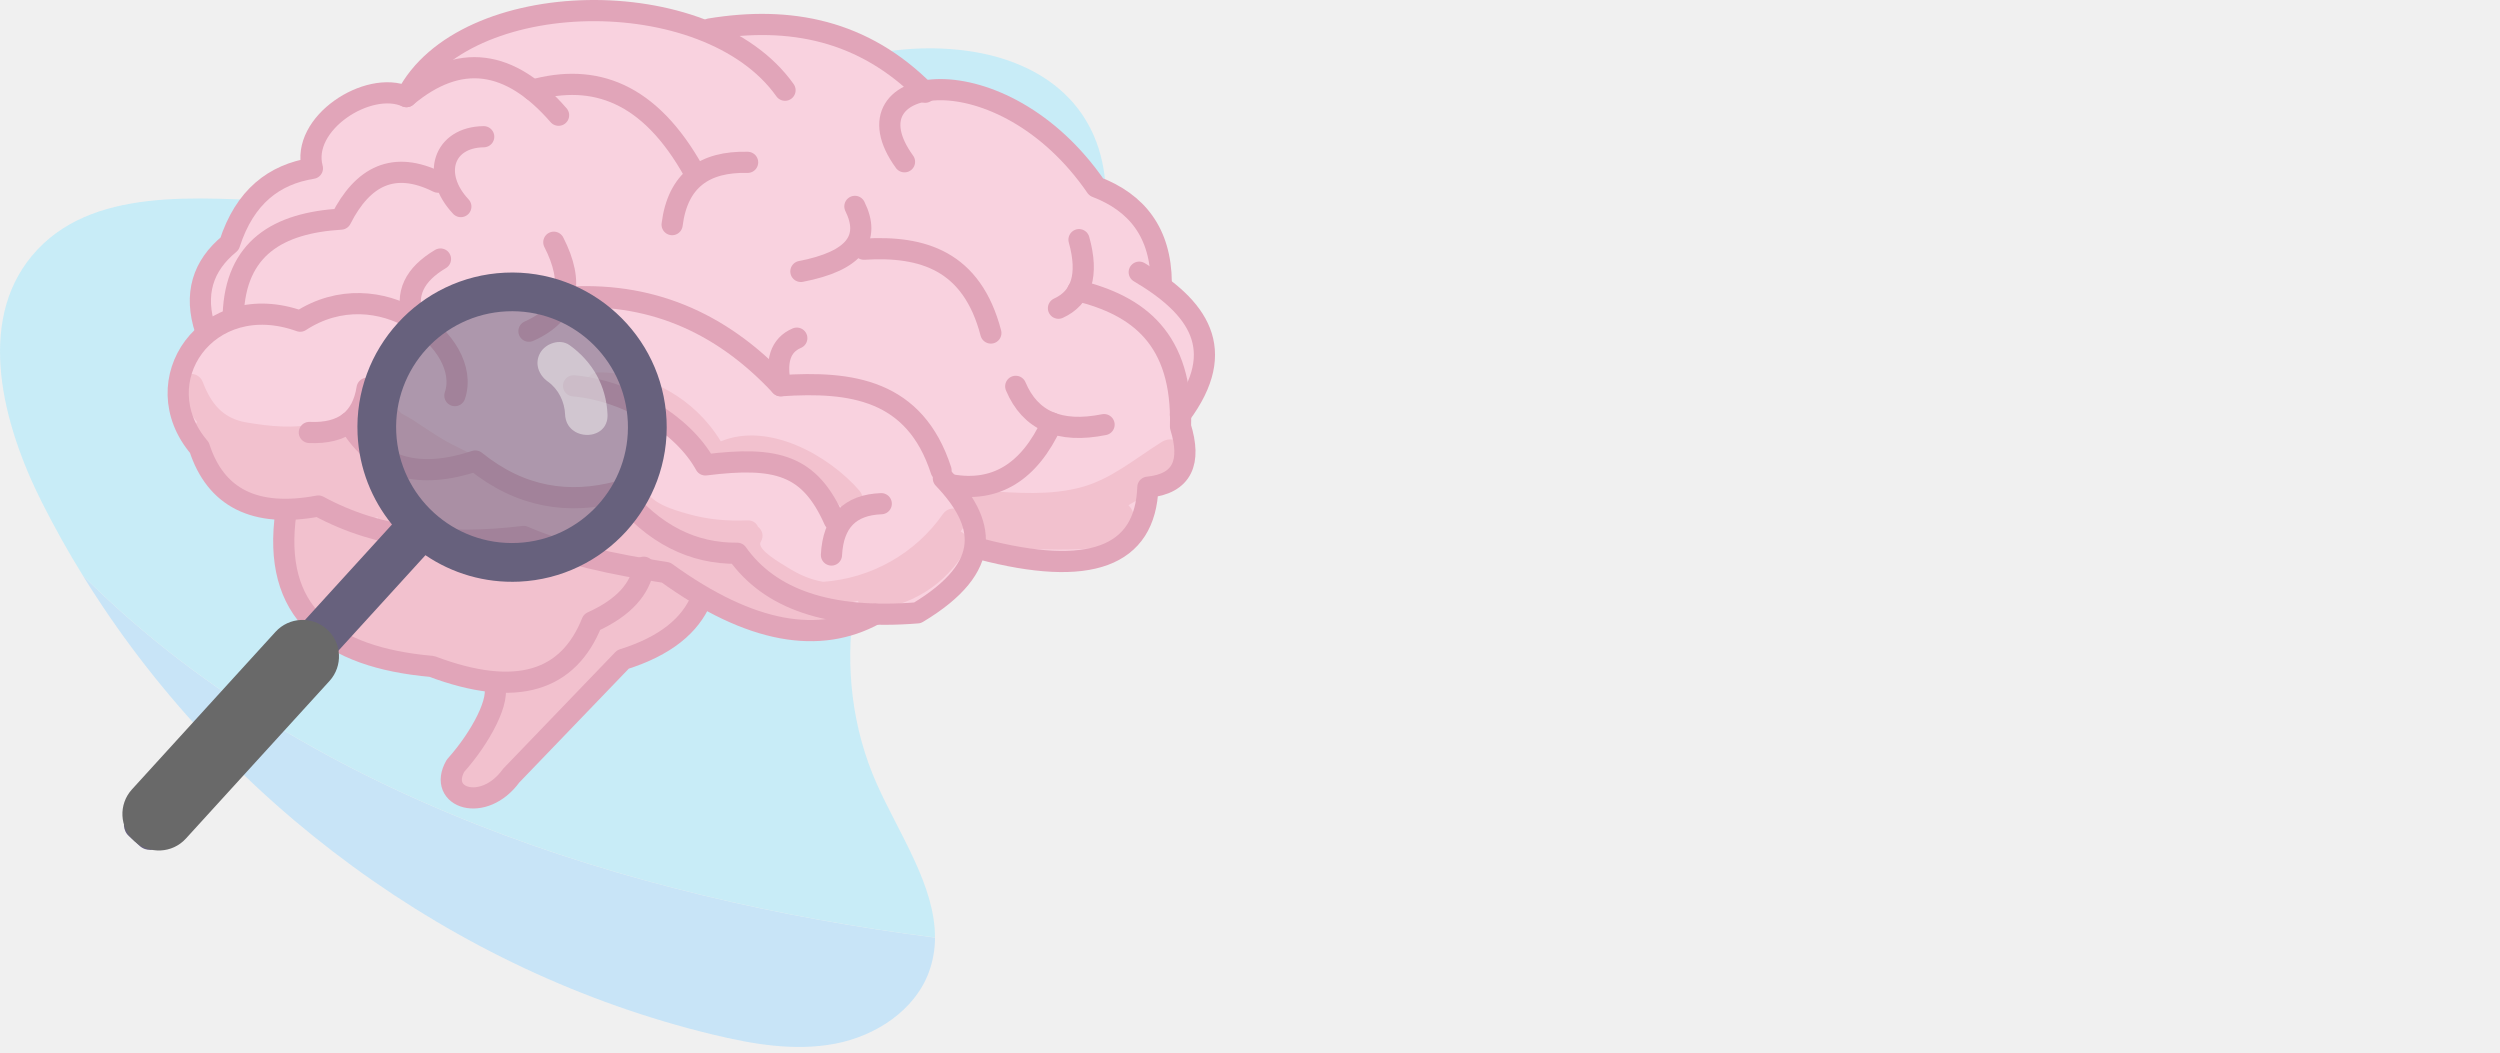
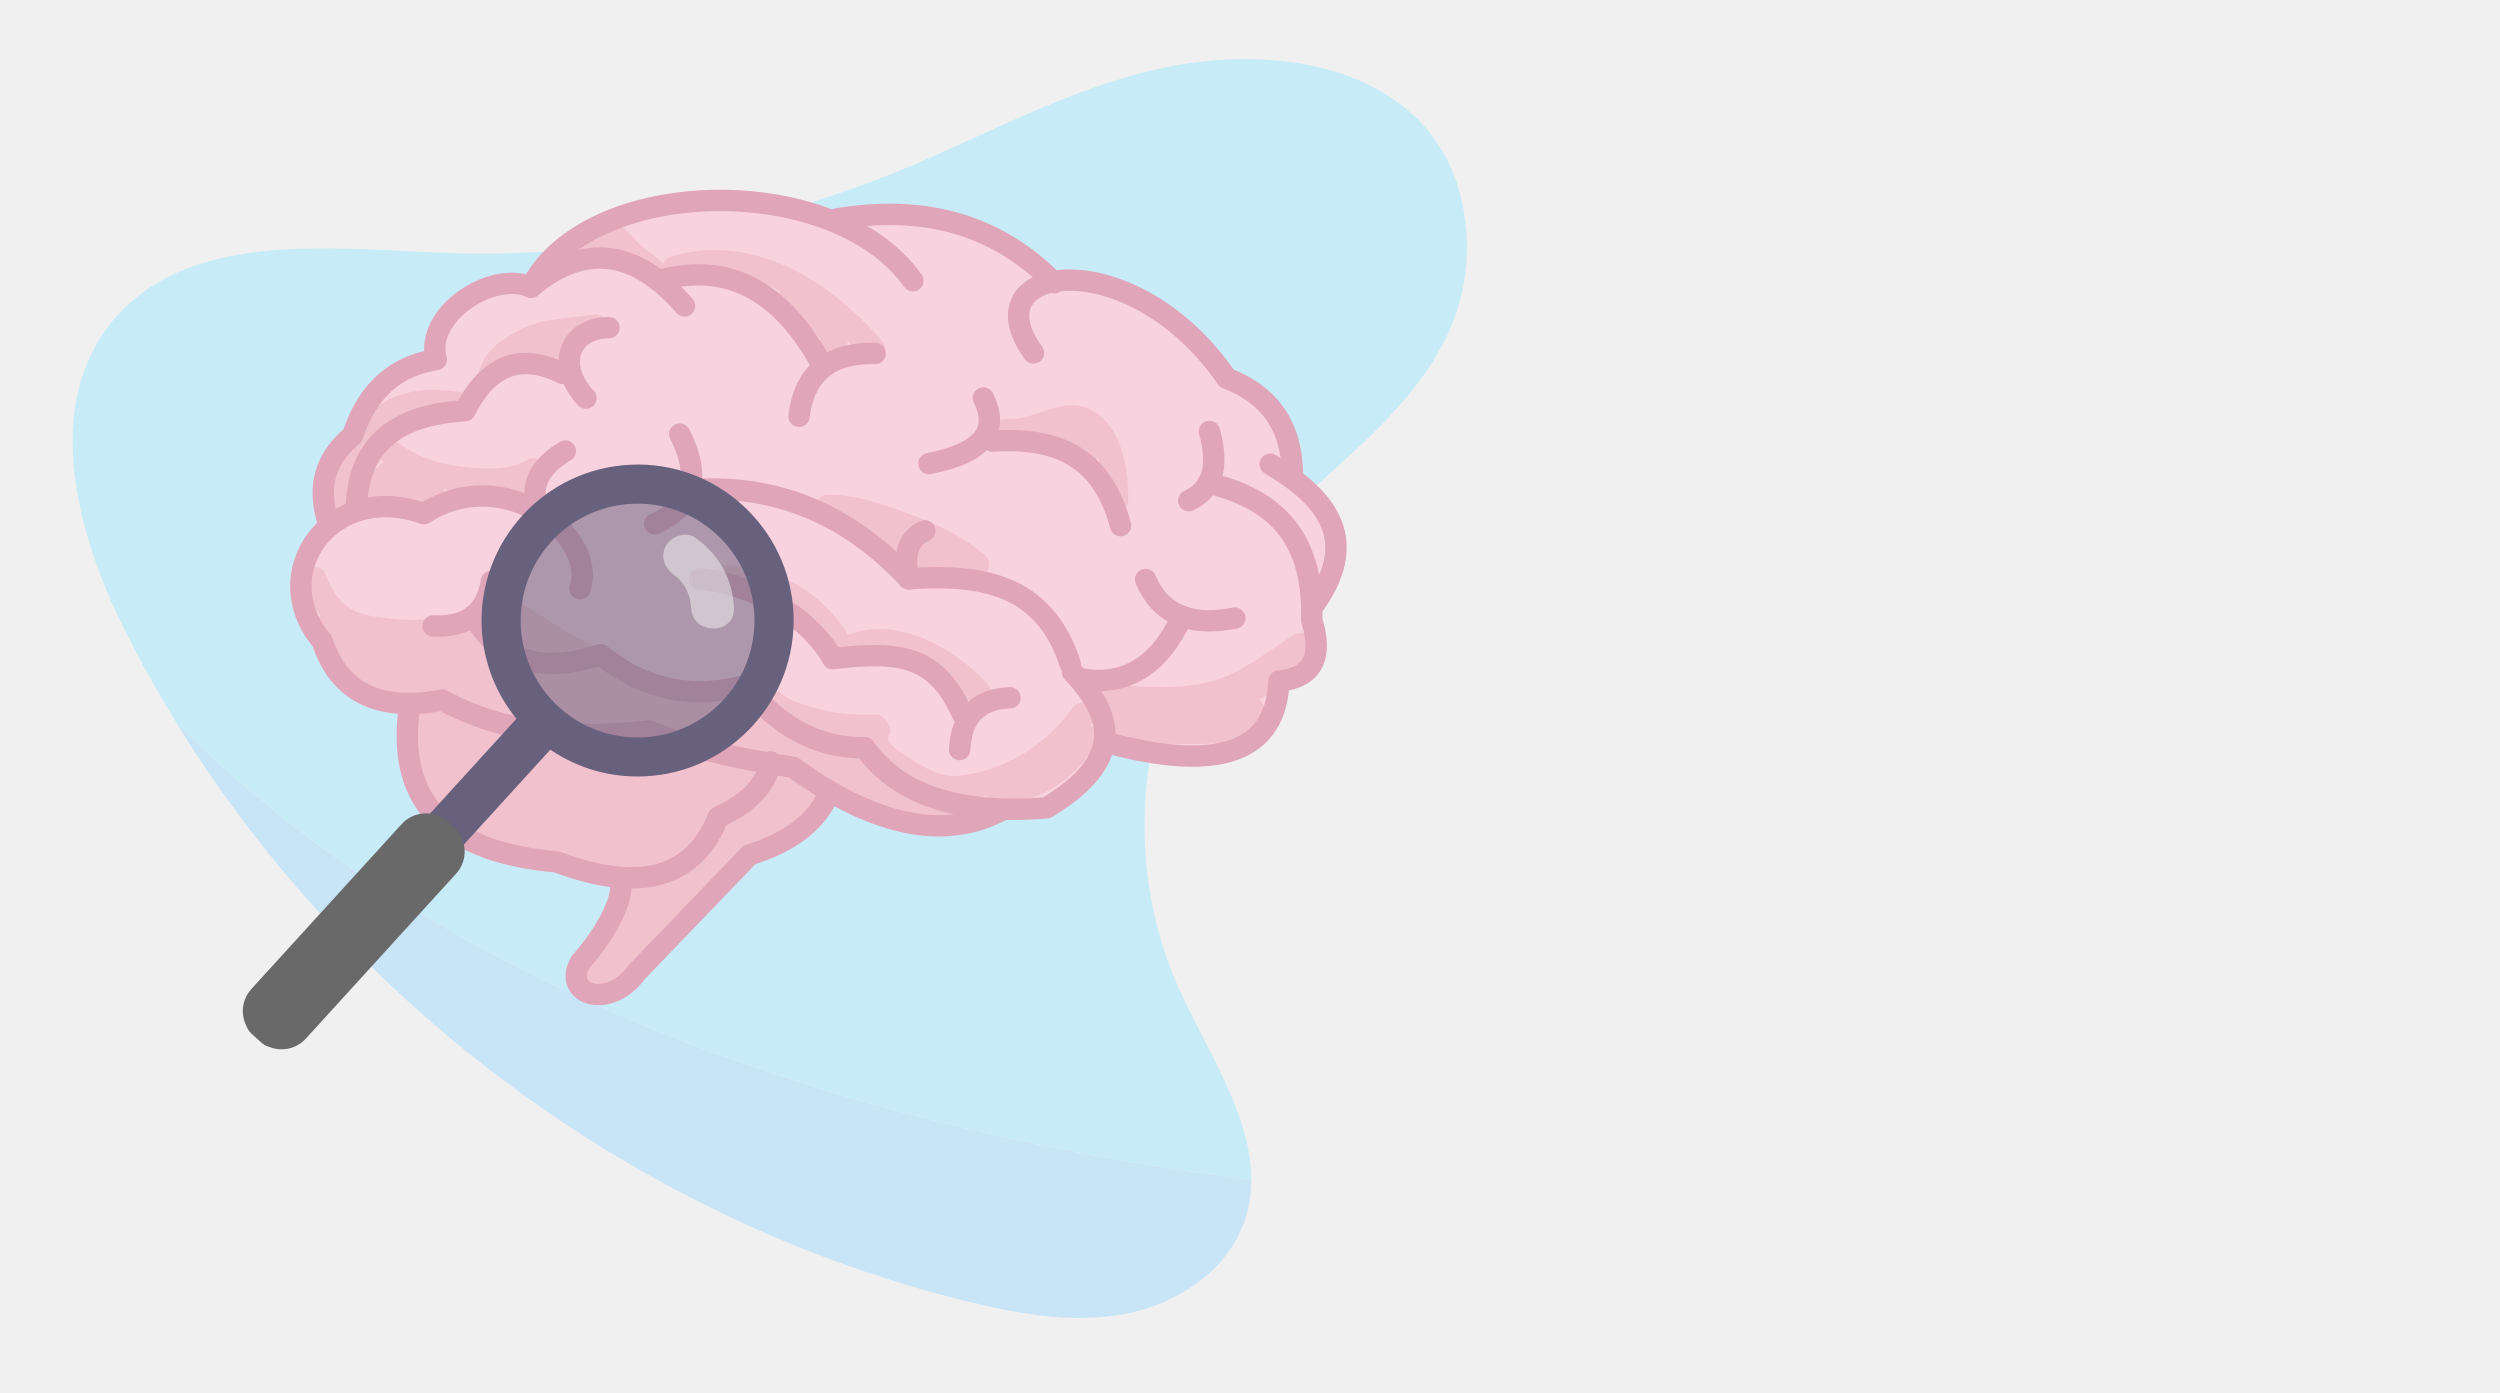
- <svg xmlns="http://www.w3.org/2000/svg" width="399" height="168" viewBox="0 0 399 168" fill="none">
-   <g clip-path="url(#clip0_1549_6740)">
-     <path d="M13.22 91.86C35.52 128.02 72.36 155.1 113.7 165.1C120.1 166.65 126.78 167.81 133.26 166.58C139.73 165.35 146.01 161.29 148.27 155.1C148.93 153.28 149.22 151.47 149.23 149.64C100.08 143.37 48.26 126.89 13.23 91.86H13.22Z" fill="#C8E4F7" />
-     <path d="M154.21 35.24C149.82 32.35 145.87 35.77 141.52 36.26C140.98 36.26 140.44 36.26 139.9 36.29C137.34 36.4 137.38 40.03 139.9 40.24C140.4 40.28 140.89 40.28 141.37 40.24C144.5 40.3 151.27 40.58 151.24 41.13C151.12 43.1 153.47 43.53 154.6 42.44C155.3 44.7 155.45 47.32 155.42 49.01C155.39 51.55 159.34 51.55 159.37 49.01C159.43 44.38 158.44 38.02 154.21 35.23V35.24Z" fill="#F2C1CE" />
-     <path d="M120.31 23.84C112.07 14.34 100.04 6.72 87.05 10.54C86.32 10.75 85.91 11.25 85.75 11.81C85.66 11.63 85.54 11.45 85.37 11.29C84.1 10.03 82.5 9.3 81.33 7.92C80.24 6.63 79.21 5.59 77.61 4.96C76.37 4.48 75.5 5.3 75.29 6.31C74.83 6.22 74.28 6.28 73.89 6.53C73.63 6.7 73.4 6.92 73.23 7.18C72.82 7.42 72.44 7.89 72.33 8.35C72.21 8.86 72.24 9.42 72.53 9.87C72.79 10.28 73.21 10.69 73.71 10.78C74.25 10.88 74.68 10.9 75.22 10.78C75.38 10.74 75.52 10.68 75.68 10.61C75.86 10.54 76.01 10.48 76.16 10.36C76.57 10.06 76.95 9.7 77.07 9.18C77.07 9.14 77.08 9.1 77.09 9.06C77.86 9.62 78.44 10.62 79.04 11.26C80.08 12.39 81.51 13 82.59 14.07C83.78 15.26 85.4 14.43 85.84 13.22C86.17 14.05 86.99 14.66 88.1 14.34C93.86 12.64 99.33 13.57 104.27 15.95C103.93 16.61 103.96 17.41 104.71 18.05C105.88 19.05 107.02 20.08 108.12 21.15C108.8 21.81 109.94 22.67 110.63 23.57C110.45 24.89 111.96 26.47 113.63 25.73C113.76 25.67 113.89 25.62 114.01 25.56C114.58 25.31 114.97 24.56 114.99 23.88C115.87 24.77 116.72 25.68 117.52 26.61C119.19 28.53 121.97 25.73 120.31 23.82V23.84Z" fill="#F2C1CE" />
-     <path d="M74.65 19.761C71.01 20.34 66.52 20.36 63.2 22.09C60.35 23.57 57.66 25.351 56.69 28.5C55.94 30.93 59.75 31.971 60.5 29.55C60.89 28.3 62.23 27.151 63.72 26.3C63.72 26.331 63.72 26.36 63.73 26.381C64.03 27.48 65.11 27.951 66.16 27.761C66.59 27.68 67.02 27.62 67.46 27.581C67.79 27.671 68.15 27.68 68.51 27.62C68.88 27.55 69.24 27.491 69.61 27.421C70.56 27.25 71.16 26.14 71.02 25.25C70.97 24.91 70.83 24.601 70.63 24.331C72.32 24.07 74.02 23.831 75.7 23.57C78.2 23.171 77.14 19.37 74.65 19.761Z" fill="#F2C1CE" />
-     <path d="M53.64 31.99C48.68 31.32 43.21 31.5 39.46 35.29C36 38.79 33.48 44.59 32.99 49.44C32.73 51.96 36.68 51.95 36.94 49.44C37.31 45.81 39.38 41.79 41.58 38.9C44.18 35.49 48.66 35.27 52.59 35.8C55.07 36.14 56.15 32.33 53.64 31.99Z" fill="#F2C1CE" />
-     <path d="M64.21 42.79C61.49 44.51 56.85 44.15 53.76 43.81C50.14 43.41 46.79 42.17 43.81 40.06C41.87 38.69 40.03 41.57 41.46 43.15C39.55 44.45 37.58 47.56 39.58 49.55C40.63 50.6 42.23 50.45 43.6 50.46C45.49 50.48 47.37 50.46 49.26 50.38C50.71 50.33 51.74 48.46 51.02 47.33C51.92 47.51 52.84 47.66 53.77 47.75C55.83 47.96 58.27 48.11 60.61 47.88C60.84 48.59 61.43 49.18 62.41 49.18C63.72 49.18 64.35 48.12 64.31 47.1C64.99 46.86 65.63 46.56 66.21 46.19C68.35 44.83 66.37 41.42 64.22 42.78L64.21 42.79Z" fill="#F2C1CE" />
-     <path d="M136.78 57.92C133.41 54.97 129.5 53.08 125.33 51.53C120.99 49.92 116.5 48.21 111.81 48.26C109.27 48.28 109.26 52.23 111.81 52.21C113.74 52.19 115.63 52.53 117.48 53.04C116.55 54.02 116.58 55.93 118.28 56.33L119.63 56.65C121.05 58.35 123.42 58.93 125.52 59.55C128.74 60.5 132.04 61.02 135.38 61.29C137.06 61.42 138.03 59.02 136.78 57.92Z" fill="#F2C1CE" />
-     <path d="M176.43 29.47C175.46 16.26 165.7 9.33 153.21 7.97C137.03 6.21 123.12 13.73 108.9 20.04C89.21 28.79 67.56 33.15 46.01 32.2C31.53 31.57 14.39 29.68 5.11 40.81C-3.81 51.5 0.42 67.72 6.68 80.16C8.69 84.15 10.87 88.05 13.22 91.85C48.25 126.88 100.07 143.36 149.22 149.63C149.26 141.38 143.51 133.11 139.94 125.12C132.1 107.56 135.34 85.6 147.9 71.05C158.95 58.25 177.87 49.03 176.43 29.45V29.47Z" fill="#C8ECF7" />
-     <path d="M184.56 45.18C192.09 50.4 195.36 56.84 188.41 66.17C188.43 66.79 188.42 67.43 188.41 68.09C190.14 73.7 188.79 77.18 183.2 77.75C182.81 88.88 173.92 92.18 156.52 87.61L155.54 87.59C154.95 90.93 152.22 94.33 146.44 97.79C144.04 97.99 141.78 98.05 139.66 97.99V98.01C132.15 102.11 123.12 101.56 112.18 95.19C110.29 94.09 108.33 92.82 106.33 91.36C105.11 91.17 103.91 90.98 102.72 90.77C95.56 89.54 88.97 87.95 83.6 85.6C71.75 87.04 60.64 86.06 50.84 80.74C48.98 81.09 47.25 81.27 45.66 81.28C38.49 81.31 33.96 77.94 31.85 71.43C26.49 65.15 27.94 57.3 33.13 53.11L32.82 52.71C30.91 46.94 32.39 42.4 36.66 38.89C39.1 31.34 43.79 27.84 49.88 26.85C47.94 19.69 58.79 12.68 64.89 15.41C71.76 1.82 96.4 -1.83 113.08 5.16L113.3 4.62C126.02 2.54 137.67 4.77 147.47 14.55C154.37 13.22 166.38 17.38 174.95 29.85C181.45 32.34 185.28 37.12 185.34 45.14L184.56 45.2V45.18Z" fill="#F9D2DF" />
-     <path d="M112.16 95.2L111.93 95.59C110.17 99.77 106.26 103.09 99.43 105.23L81.58 123.79C77.2 129.84 69.74 127.37 72.7 122.2C76.68 117.78 80.08 111.46 78.78 109.05L78.8 108.78C86.63 109.45 91.74 106.11 94.47 99.26C99.58 96.95 102.01 94.05 102.69 90.76C103.88 90.97 105.09 91.17 106.3 91.35C108.31 92.8 110.26 94.08 112.15 95.18L112.16 95.2Z" fill="#F2C1CE" />
-     <path d="M102.7 90.78C102.02 94.07 99.59 96.97 94.48 99.28C91.74 106.13 86.64 109.46 78.81 108.8C75.9 108.55 72.61 107.75 68.92 106.36C52.48 104.9 43.31 97.77 45.65 81.68V81.29C47.23 81.29 48.97 81.1 50.82 80.75C60.62 86.07 71.73 87.05 83.58 85.61C88.95 87.96 95.55 89.54 102.7 90.78Z" fill="#F2C1CE" />
-     <path d="M147.38 14.56C154.28 13.23 166.29 17.39 174.86 29.86C181.36 32.36 185.19 37.14 185.25 45.15L184.47 45.2C192 50.43 195.27 56.86 188.32 66.21C188.34 66.83 188.33 67.47 188.32 68.13C190.05 73.73 188.7 77.22 183.11 77.78C182.72 88.91 173.83 92.21 156.43 87.65L155.45 87.63C154.86 90.97 152.13 94.36 146.35 97.83C143.95 98.02 141.69 98.09 139.57 98.03V98.06C132.07 102.16 123.03 101.6 112.09 95.24C110.2 94.14 108.24 92.87 106.24 91.41C105.02 91.22 103.82 91.02 102.63 90.81C95.48 89.58 88.88 87.99 83.51 85.64C71.66 87.08 60.54 86.1 50.75 80.78C48.89 81.13 47.17 81.3 45.58 81.31C38.41 81.34 33.88 77.97 31.76 71.46C26.4 65.18 27.85 57.33 33.03 53.14L32.73 52.75C30.82 46.98 32.3 42.44 36.57 38.92C39.01 31.37 43.7 27.87 49.79 26.89C47.85 19.72 58.7 12.72 64.8 15.45C71.67 1.85 96.31 -1.81 112.99 5.18L113.21 4.64C125.93 2.56 137.58 4.79 147.38 14.56Z" fill="#F9D2DF" />
-     <path d="M112.07 95.23L111.84 95.62C110.08 99.8 106.18 103.12 99.34 105.26L81.49 123.82C77.11 129.87 69.65 127.4 72.61 122.23C76.59 117.81 79.99 111.49 78.69 109.08L78.71 108.81C86.54 109.48 91.65 106.14 94.39 99.29C99.5 96.98 101.93 94.08 102.61 90.79C103.8 91 105.01 91.2 106.22 91.39C108.23 92.84 110.18 94.12 112.07 95.22V95.23Z" fill="#F2C1CE" />
-     <path d="M102.6 90.81C101.92 94.1 99.49 97 94.38 99.31C91.64 106.16 86.53 109.5 78.7 108.83C75.79 108.58 72.5 107.78 68.81 106.39C52.37 104.93 43.21 97.8 45.54 81.71V81.32C47.13 81.32 48.85 81.14 50.71 80.79C60.51 86.11 71.62 87.08 83.47 85.65C88.84 88 95.44 89.58 102.59 90.82L102.6 90.81Z" fill="#F2C1CE" />
-     <path d="M153.32 84.81C153.51 84.55 153.71 84.29 153.9 84.03C155.36 81.94 151.94 79.97 150.49 82.04C146.09 88.35 139.02 92.32 131.36 92.86C131.33 92.86 131.31 92.84 131.28 92.84C129.22 92.47 127.43 91.66 125.66 90.54C124.82 90.01 120.69 87.7 121.41 86.5C121.99 85.54 121.65 84.61 120.98 84.07C120.71 83.47 120.14 83.02 119.26 83.05C116.06 83.19 112.91 82.91 109.82 82.03C107.39 81.34 103.62 80.3 102.74 77.62C101.94 75.22 98.13 76.25 98.93 78.67C99.63 80.77 101.06 82.37 102.9 83.59C102.67 83.52 102.43 83.45 102.2 83.38C102.04 83.33 101.88 83.29 101.72 83.24C101.64 83.13 101.55 83.03 101.46 82.93C100.14 81.51 98.36 80.47 96.48 80C95.17 79.67 93.7 80.11 92.78 81.07C90.41 80.65 88.02 80.37 85.6 80.28C85.2 79.11 84.18 78.21 82.54 78.32C82.37 78.33 82.2 78.34 82.04 78.35C81.91 78.25 81.78 78.16 81.63 78.08C81.34 77.96 81.05 77.83 80.75 77.71C80.1 77.54 79.46 77.54 78.81 77.71C78.69 77.34 78.52 76.98 78.29 76.67C78.35 76.29 78.29 75.88 78.08 75.45C76.65 72.64 73.76 71.88 71.2 70.42C69.35 69.37 67.6 68.12 65.82 66.97C65.49 66.76 64.81 66.4 64.05 65.97C63.1 65.01 62.2 64 61.37 62.92C61.16 62.65 60.92 62.46 60.66 62.33C59.58 61.11 57.08 61.51 57.2 63.54C57.25 64.48 57.56 65.29 58.03 66C57.32 66.39 56.81 67.16 57.01 68.17C57.28 69.52 57.91 70.65 58.76 71.59C58.54 71.61 58.32 71.63 58.09 71.67C58.06 71.67 58.04 71.67 58.01 71.68C57.37 70.36 55.85 69.51 54.1 69.81C53.74 69.87 53.38 69.95 53.03 70.03C53.29 68.77 52.28 67.18 50.62 67.58C46.94 68.46 43.11 68.05 39.42 67.44C35.62 66.82 33.69 64.47 32.37 60.99C31.48 58.64 27.66 59.66 28.56 62.04C29.28 63.94 30.2 65.8 31.45 67.34C30.99 68.05 30.87 69.02 31.52 69.85C34.18 73.24 36.94 78.65 41.24 80.07C44.94 81.29 49.06 81.81 53.07 82.21C53.78 83.05 54.94 83.57 56.44 83.31C57.73 83.09 59.01 82.83 60.29 82.56C59.78 86.21 64.3 88.29 66.49 85.03C66.49 85.02 66.51 85.01 66.52 84.99C69.82 85.25 73.12 85.35 76.43 85.31C76.75 85.57 77.12 85.75 77.53 85.85C78.18 86 78.89 86.02 79.54 85.84C80.13 86.02 80.72 86.18 81.32 86.34C81.91 87.06 82.8 87.56 84.02 87.56C89.6 87.57 94.94 88.83 100.25 90.45C105.32 92 110.69 93.44 115.18 96.33C116.18 96.97 117.16 97.05 118.01 96.77C118.33 97.39 118.9 97.89 119.61 98.16C121.99 99.07 124.41 99.9 126.85 100.65C127.25 100.77 127.62 100.8 127.95 100.75C128.35 101.14 128.91 101.4 129.64 101.4C132.27 101.4 132.78 98.1 131.17 96.82C131.17 96.82 131.17 96.82 131.18 96.82C133.16 96.7 135.08 96.37 136.95 95.88C137.08 96.73 137.7 97.45 138.82 97.36C145.34 96.83 151.05 93.29 154.24 87.55C154.89 86.37 154.24 85.27 153.31 84.81H153.32ZM112.25 86.68C114.03 86.92 115.77 87.02 117.34 87.03C117.41 88.01 117.85 88.93 118.49 89.75C116.53 88.53 114.42 87.54 112.25 86.68ZM120.98 93.26C120.85 93.21 120.72 93.18 120.59 93.16C120.61 92.6 120.51 92.04 120.26 91.51C120.38 91.61 120.5 91.7 120.62 91.79C122.02 92.85 123.46 93.86 124.99 94.7C123.64 94.24 122.3 93.77 120.97 93.26H120.98Z" fill="#F2C1CE" />
-     <path d="M185.36 70.57C181.22 73.15 177.41 76.44 172.62 77.75C167.62 79.11 162.32 78.68 157.22 78.34C153.77 78.11 153.62 83.22 156.74 83.91C156.49 85.46 157.38 87.29 159.41 87.39C163.62 87.6 167.9 87.82 172.12 87.66C175.16 87.55 178.06 86.87 180.22 84.61C181.48 83.29 181.1 81.63 180.1 80.63C182.87 79.06 185.47 77.15 188.2 75.44C191.27 73.52 188.44 68.64 185.35 70.57H185.36Z" fill="#F2C1CE" />
-     <path d="M137.16 78.3C132.26 72.65 122.62 67.28 115.04 70.44C110.88 63.61 103.53 59.45 95.52 59.43C92.98 59.43 92.98 63.37 95.52 63.38C102.16 63.39 108.23 66.8 111.67 72.49C112.03 73.08 112.54 73.36 113.07 73.41C113.5 74.39 114.63 75.09 115.84 74.42C121.92 71.03 130.47 76.6 134.37 81.09C136.04 83.01 138.82 80.21 137.16 78.3Z" fill="#F2C1CE" />
-     <path d="M58.59 61.97C58.2 64.44 57.24 66.27 55.7 67.44C54.16 68.61 52.05 69.14 49.37 69.02" stroke="#E1A5B9" stroke-width="3.38" stroke-linecap="round" stroke-linejoin="round" />
-     <path d="M150.56 76.34C157.2 83.3 158.81 90.38 146.43 97.81C132.17 98.96 122.82 95.57 117.66 88.3C110.69 88.37 104.34 85.39 98.79 78.44C90.75 80.58 83.07 79.4 75.86 73.58C67.13 76.47 60.18 75.01 55.7 67.45" stroke="#E1A5B9" stroke-width="3.38" stroke-linecap="round" stroke-linejoin="round" />
-     <path d="M127.17 53.97C124.57 55.08 123.74 57.63 124.6 61.56C135.85 60.8 146.01 62.16 150.19 75.07" stroke="#E1A5B9" stroke-width="3.38" stroke-linecap="round" stroke-linejoin="round" />
-     <path d="M88.39 38.66C91.66 45.07 90.86 50 84.42 52.86" stroke="#E1A5B9" stroke-width="3.38" stroke-linecap="round" stroke-linejoin="round" />
-     <path d="M124.6 61.57C114.91 51.16 103.35 46.47 89.94 47.49" stroke="#E1A5B9" stroke-width="3.38" stroke-linecap="round" stroke-linejoin="round" />
-     <path d="M139.64 98.03C130.84 102.84 119.93 101.24 106.3 91.38C97.76 90.06 89.83 88.36 83.57 85.62C71.72 87.06 60.6 86.08 50.81 80.76C40.6 82.68 34.41 79.39 31.82 71.44C22.81 60.88 33.04 45.92 47.91 51.26C60.49 43.05 75.45 54.69 72.6 63.14" stroke="#E1A5B9" stroke-width="3.38" stroke-linecap="round" stroke-linejoin="round" />
-     <path d="M102.75 90.53C102.14 93.92 99.72 96.91 94.48 99.28C90.73 108.68 82.5 111.47 68.92 106.36C52.48 104.9 43.31 97.77 45.65 81.68" stroke="#E1A5B9" stroke-width="3.38" stroke-linecap="round" stroke-linejoin="round" />
-     <path d="M78.78 109.07C80.08 111.48 76.68 117.79 72.7 122.21C69.74 127.38 77.2 129.85 81.58 123.8L99.43 105.24C106.27 103.1 110.18 99.78 111.93 95.6" stroke="#E1A5B9" stroke-width="3.38" stroke-linecap="round" stroke-linejoin="round" />
-     <path d="M133.15 83.04C129.23 74.24 124.08 72.76 112.58 74.2C108.96 67.61 99.95 62.31 91.54 61.58" stroke="#E1A5B9" stroke-width="3.38" stroke-linecap="round" stroke-linejoin="round" />
-     <path d="M140.65 80.39C135.65 80.58 132.97 83.28 132.7 88.58" stroke="#E1A5B9" stroke-width="3.38" stroke-linecap="round" stroke-linejoin="round" />
-     <path d="M172.01 46.39C181.64 48.76 188.79 54.03 188.41 68.1C190.14 73.7 188.79 77.19 183.2 77.76C182.8 88.89 173.92 92.19 156.52 87.63" stroke="#E1A5B9" stroke-width="3.38" stroke-linecap="round" stroke-linejoin="round" />
-     <path d="M181.82 43.44C191.21 48.98 196.15 55.78 188.4 66.19" stroke="#E1A5B9" stroke-width="3.38" stroke-linecap="round" stroke-linejoin="round" />
-     <path d="M185.34 45.13C185.28 37.12 181.45 32.34 174.95 29.84C159.86 7.89 134.11 11.71 144.36 25.82" stroke="#E1A5B9" stroke-width="3.38" stroke-linecap="round" stroke-linejoin="round" />
-     <path d="M136.44 32.94C138.96 38.04 136.54 41.64 127.82 43.32" stroke="#E1A5B9" stroke-width="3.38" stroke-linecap="round" stroke-linejoin="round" />
-     <path d="M158.14 53.15C155.12 41.6 147.29 39.19 137.88 39.77" stroke="#E1A5B9" stroke-width="3.38" stroke-linecap="round" stroke-linejoin="round" />
-     <path d="M172.21 38.25C173.78 43.91 172.61 47.5 168.93 49.19" stroke="#E1A5B9" stroke-width="3.38" stroke-linecap="round" stroke-linejoin="round" />
-     <path d="M162.11 61.66C164.41 67.13 169.08 69.21 176.21 67.77" stroke="#E1A5B9" stroke-width="3.38" stroke-linecap="round" stroke-linejoin="round" />
-     <path d="M151.78 77.37C158.87 78.64 164.26 75.4 167.89 67.51" stroke="#E1A5B9" stroke-width="3.38" stroke-linecap="round" stroke-linejoin="round" />
-     <path d="M119.32 25.91C112.46 25.74 108.17 28.72 107.27 35.85" stroke="#E1A5B9" stroke-width="3.38" stroke-linecap="round" stroke-linejoin="round" />
-     <path d="M89.15 18.39C81.36 9.42 73.27 8.38 64.86 15.421C58.77 12.691 47.91 19.701 49.86 26.86C43.77 27.84 39.08 31.351 36.64 38.901C32.36 42.41 30.89 46.95 32.8 52.721" stroke="#E1A5B9" stroke-width="3.38" stroke-linecap="round" stroke-linejoin="round" />
-     <path d="M110.78 27.48C103.65 14.64 94.81 11.68 85 14.38" stroke="#E1A5B9" stroke-width="3.38" stroke-linecap="round" stroke-linejoin="round" />
-     <path d="M77.2 21.82C70.78 21.9 68.79 27.9 73.55 32.97" stroke="#E1A5B9" stroke-width="3.38" stroke-linecap="round" stroke-linejoin="round" />
-     <path d="M70.3 41.34C66.19 43.78 64.55 46.91 65.98 50.91" stroke="#E1A5B9" stroke-width="3.38" stroke-linecap="round" stroke-linejoin="round" />
-     <path d="M37.22 50.29C37.58 39.56 44.4 35.58 54.42 34.97C57.9 28.1 62.86 25.57 69.89 29.07" stroke="#E1A5B9" stroke-width="3.38" stroke-linecap="round" stroke-linejoin="round" />
-     <path d="M125.29 14.4C112.88 -3.13 73.84 -2.28 64.87 15.42" stroke="#E1A5B9" stroke-width="3.38" stroke-linecap="round" stroke-linejoin="round" />
-     <path d="M147.66 14.72C137.82 4.79 126.1 2.52 113.3 4.62" stroke="#E1A5B9" stroke-width="3.38" stroke-linecap="round" stroke-linejoin="round" />
-     <path opacity="0.52" d="M81.56 87.54C92.225 87.54 100.87 78.894 100.87 68.23C100.87 57.565 92.225 48.92 81.56 48.92C70.895 48.92 62.25 57.565 62.25 68.23C62.25 78.894 70.895 87.54 81.56 87.54Z" fill="#67617D" />
-     <path d="M80.58 43.52C66.99 44.15 56.44 55.73 57.07 69.32C57.32 74.79 59.35 79.76 62.56 83.71L20.42 129.96C19.5 130.97 19.58 132.54 20.58 133.45L22.28 135C23.29 135.92 24.86 135.84 25.77 134.84L67.9 88.61C72.16 91.5 77.35 93.08 82.87 92.83C96.46 92.2 107.01 80.62 106.38 67.03C105.75 53.44 94.17 42.89 80.58 43.52ZM82.58 86.65C72.37 87.12 63.72 79.23 63.24 69.03C62.77 58.82 70.66 50.17 80.86 49.69C91.07 49.22 99.72 57.11 100.2 67.31C100.67 77.52 92.78 86.17 82.58 86.65Z" fill="#67617D" />
-     <path d="M52.583 108.689C54.751 106.309 54.582 102.623 52.204 100.457C49.826 98.29 46.14 98.463 43.971 100.843L21.058 125.989C18.889 128.369 19.059 132.055 21.437 134.221C23.815 136.388 27.501 136.215 29.669 133.835L52.583 108.689Z" fill="#696969" />
-     <path opacity="0.52" d="M90.87 55.07C89.38 54.01 87.1 54.81 86.24 56.28C85.25 57.98 85.96 59.84 87.45 60.91C89.13 62.11 90.11 64.12 90.19 66.15C90.37 70.49 97.14 70.51 96.96 66.15C96.77 61.58 94.57 57.71 90.87 55.06V55.07Z" fill="#F2F2F2" />
-   </g>
-   <defs>
-     <clipPath id="clip0_1549_6740">
-       <rect width="398.9" height="167.1" fill="white" />
-     </clipPath>
-   </defs>
+ <svg xmlns="http://www.w3.org/2000/svg" width="429" height="239" viewBox="0 0 429 239" fill="none">
+   <path d="M30.36 124.19C60.58 173.21 110.52 209.91 166.56 223.46C175.24 225.56 184.3 227.13 193.07 225.46C201.84 223.79 210.35 218.29 213.41 209.9C214.31 207.44 214.7 204.97 214.71 202.5C148.09 194 77.85 171.66 30.36 124.18V124.19Z" fill="#C8E4F7" />
+   <path d="M251.6 39.62C250.28 21.72 237.05 12.32 220.13 10.48C198.2 8.09 179.35 18.28 160.07 26.85C133.38 38.71 104.04 44.62 74.82 43.33C55.19 42.47 31.97 39.92 19.38 55C7.29 69.5 13.02 91.48 21.51 108.34C24.23 113.75 27.2 119.04 30.37 124.19C77.86 171.67 148.1 194.01 214.72 202.51C214.78 191.33 206.98 180.12 202.15 169.29C191.53 145.49 195.91 115.73 212.95 96C227.93 78.66 253.57 66.15 251.62 39.61L251.6 39.62Z" fill="#C8ECF7" />
+   <path d="M143.41 38.15L143.65 37.57C157.44 35.31 170.09 37.73 180.72 48.33C188.2 46.89 201.22 51.4 210.52 64.92C217.57 67.62 221.72 72.81 221.79 81.5L220.95 81.56C229.11 87.22 232.66 94.2 225.12 104.33C225.13 105 225.13 105.7 225.12 106.42C226.99 112.5 225.53 116.28 219.47 116.9C219.04 128.97 209.4 132.55 190.53 127.6L189.47 127.57C188.83 131.2 185.87 134.88 179.59 138.63C176.99 138.84 174.54 138.91 172.24 138.84V138.86C164.1 143.31 154.31 142.71 142.44 135.81C140.39 134.62 138.27 133.24 136.09 131.66C134.77 131.45 133.47 131.24 132.18 131.01C124.42 129.67 117.27 127.95 111.44 125.41C98.59 126.97 86.54 125.91 75.91 120.14C73.9 120.52 72.03 120.71 70.3 120.71C62.53 120.75 57.62 117.08 55.32 110.03C49.5 103.22 51.08 94.71 56.7 90.16L56.37 89.73C54.3 83.47 55.89 78.55 60.53 74.74C63.18 66.56 68.26 62.75 74.87 61.68C72.77 53.91 84.53 46.32 91.14 49.28C98.62 34.53 125.34 30.57 143.42 38.15H143.41Z" fill="#F9D2DF" />
+   <path d="M142.42 135.81L142.18 136.23C140.27 140.77 136.03 144.36 128.62 146.69L109.26 166.82C104.5 173.38 96.42 170.7 99.62 165.1C103.94 160.31 107.63 153.46 106.22 150.84L106.24 150.55C114.73 151.27 120.27 147.66 123.24 140.23C128.78 137.72 131.42 134.58 132.16 131.01C133.45 131.24 134.75 131.45 136.07 131.66C138.25 133.24 140.37 134.62 142.42 135.81Z" fill="#F2C1CE" />
+   <path d="M132.16 131.009C131.42 134.579 128.78 137.719 123.24 140.229C120.27 147.659 114.73 151.279 106.24 150.549C103.08 150.279 99.51 149.409 95.52 147.899C77.69 146.319 67.75 138.589 70.28 121.139V120.719C72 120.719 73.87 120.519 75.88 120.149C86.51 125.919 98.56 126.979 111.41 125.419C117.24 127.959 124.39 129.679 132.15 131.019L132.16 131.009Z" fill="#F2C1CE" />
+   <path d="M56.58 90.19L56.25 89.76C54.18 83.5 55.77 78.57 60.41 74.76C63.06 66.58 68.14 62.77 74.75 61.71C72.65 53.94 84.41 46.34 91.02 49.3C98.49 34.55 125.21 30.59 143.3 38.18L143.54 37.59C157.32 35.33 169.97 37.75 180.6 48.35C188.08 46.91 201.11 51.41 210.4 64.94C217.45 67.65 221.6 72.84 221.67 81.52L220.83 81.58C228.99 87.24 232.54 94.22 225 104.36C225.02 105.03 225.01 105.73 225 106.45C226.87 112.52 225.41 116.31 219.35 116.92C218.92 128.99 209.28 132.57 190.41 127.62L189.35 127.59C188.71 131.22 185.74 134.9 179.47 138.66C176.87 138.87 174.42 138.94 172.12 138.87V138.89C163.98 143.34 154.19 142.73 142.32 135.83C140.27 134.64 138.15 133.26 135.97 131.68C134.65 131.48 133.35 131.26 132.06 131.04C124.3 129.7 117.15 127.98 111.32 125.43C98.47 126.99 86.42 125.93 75.79 120.16C73.77 120.54 71.91 120.73 70.18 120.74C62.41 120.77 57.5 117.1 55.2 110.05C49.38 103.24 50.96 94.73 56.58 90.18V90.19Z" fill="#F9D2DF" />
+   <path d="M142.32 135.841L142.08 136.261C140.17 140.801 135.93 144.401 128.52 146.721L109.16 166.851C104.4 173.421 96.32 170.731 99.52 165.131C103.84 160.341 107.53 153.491 106.12 150.881L106.14 150.591C114.63 151.321 120.18 147.701 123.14 140.271C128.67 137.761 131.32 134.621 132.06 131.061C133.35 131.291 134.65 131.501 135.97 131.701C138.15 133.281 140.27 134.661 142.32 135.851V135.841Z" fill="#F2C1CE" />
+   <path d="M132.06 131.04C131.32 134.6 128.68 137.74 123.14 140.25C120.17 147.68 114.63 151.3 106.14 150.57C102.98 150.3 99.42 149.43 95.43 147.92C77.6 146.34 67.66 138.61 70.19 121.16V120.74C71.91 120.74 73.77 120.54 75.79 120.16C86.42 125.93 98.47 126.99 111.32 125.43C117.15 127.98 124.3 129.7 132.06 131.04Z" fill="#F2C1CE" />
+   <path d="M187.05 124.53C187.26 124.25 187.48 123.97 187.68 123.68C189.26 121.42 185.55 119.27 183.98 121.52C179.21 128.36 171.54 132.67 163.24 133.25C163.21 133.25 163.18 133.23 163.15 133.22C160.91 132.82 158.97 131.94 157.06 130.73C156.15 130.15 151.67 127.65 152.46 126.35C153.09 125.31 152.72 124.31 151.99 123.71C151.7 123.05 151.08 122.57 150.13 122.61C146.65 122.76 143.25 122.46 139.89 121.5C137.26 120.75 133.17 119.63 132.21 116.72C131.35 114.12 127.21 115.23 128.08 117.86C128.84 120.14 130.39 121.88 132.39 123.19C132.14 123.11 131.88 123.04 131.63 122.96C131.46 122.91 131.28 122.86 131.11 122.81C131.02 122.69 130.93 122.58 130.83 122.47C129.4 120.93 127.47 119.8 125.43 119.29C124.01 118.94 122.41 119.4 121.42 120.45C118.85 120 116.26 119.69 113.64 119.59C113.21 118.32 112.1 117.35 110.32 117.47C110.14 117.48 109.95 117.49 109.77 117.5C109.63 117.39 109.49 117.29 109.33 117.21C109.01 117.08 108.7 116.94 108.38 116.81C107.68 116.62 106.98 116.62 106.28 116.81C106.15 116.41 105.97 116.02 105.72 115.68C105.78 115.27 105.72 114.82 105.49 114.36C103.94 111.31 100.81 110.49 98.03 108.91C96.03 107.77 94.13 106.42 92.2 105.16C91.85 104.93 91.1 104.54 90.29 104.08C89.26 103.03 88.28 101.94 87.39 100.78C87.17 100.49 86.9 100.28 86.62 100.14C85.45 98.82 82.74 99.25 82.86 101.45C82.92 102.47 83.25 103.34 83.75 104.11C82.98 104.54 82.43 105.37 82.65 106.46C82.95 107.92 83.62 109.15 84.55 110.17C84.31 110.2 84.07 110.22 83.83 110.26C83.8 110.26 83.77 110.27 83.75 110.28C83.05 108.85 81.41 107.93 79.51 108.25C79.12 108.32 78.73 108.4 78.35 108.49C78.63 107.12 77.53 105.4 75.73 105.83C71.74 106.78 67.59 106.34 63.58 105.68C59.46 105 57.36 102.46 55.93 98.69C54.96 96.14 50.82 97.24 51.8 99.83C52.58 101.89 53.58 103.9 54.93 105.58C54.43 106.35 54.3 107.4 55.01 108.3C57.89 111.97 60.89 117.84 65.56 119.39C69.57 120.72 74.04 121.28 78.39 121.71C79.16 122.63 80.42 123.18 82.04 122.9C83.44 122.66 84.83 122.38 86.21 122.08C85.66 126.04 90.56 128.3 92.94 124.76C92.94 124.75 92.96 124.73 92.97 124.72C96.55 125 100.13 125.11 103.72 125.07C104.07 125.35 104.46 125.55 104.91 125.65C105.62 125.81 106.38 125.83 107.09 125.64C107.73 125.83 108.37 126.01 109.02 126.18C109.66 126.96 110.63 127.5 111.95 127.5C118 127.51 123.8 128.87 129.56 130.64C135.06 132.32 140.88 133.88 145.76 137.01C146.85 137.71 147.91 137.79 148.83 137.49C149.17 138.17 149.8 138.7 150.57 139C153.16 139.99 155.77 140.89 158.42 141.7C158.85 141.83 159.25 141.86 159.61 141.81C160.05 142.23 160.65 142.51 161.44 142.51C164.3 142.51 164.85 138.93 163.1 137.55C163.1 137.55 163.1 137.55 163.11 137.55C165.25 137.41 167.34 137.06 169.37 136.53C169.51 137.45 170.18 138.24 171.4 138.14C178.47 137.57 184.66 133.73 188.13 127.5C188.84 126.22 188.13 125.03 187.12 124.53H187.05ZM142.51 126.56C144.44 126.82 146.33 126.93 148.04 126.94C148.11 128.01 148.59 129 149.28 129.89C147.15 128.57 144.87 127.49 142.51 126.56ZM151.98 133.7C151.84 133.65 151.7 133.62 151.56 133.59C151.59 132.98 151.47 132.37 151.2 131.8C151.33 131.9 151.46 132.01 151.59 132.11C153.11 133.26 154.68 134.35 156.33 135.26C154.87 134.76 153.42 134.25 151.98 133.7Z" fill="#F2C1CE" />
+   <path d="M221.81 109.09C217.32 111.89 213.19 115.46 207.99 116.88C202.57 118.36 196.82 117.89 191.29 117.52C187.54 117.27 187.39 122.81 190.77 123.56C190.5 125.24 191.46 127.22 193.67 127.33C198.24 127.56 202.88 127.79 207.45 127.62C210.75 127.5 213.89 126.76 216.24 124.31C217.61 122.88 217.2 121.08 216.11 120C219.12 118.3 221.93 116.23 224.9 114.38C228.23 112.3 225.16 107.01 221.81 109.1V109.09Z" fill="#F2C1CE" />
+   <path d="M188.02 70.779C183.26 67.639 178.98 71.359 174.26 71.889C173.68 71.889 173.09 71.899 172.51 71.929C169.73 72.049 169.78 75.989 172.51 76.209C173.05 76.249 173.58 76.249 174.1 76.209C177.5 76.279 184.84 76.579 184.8 77.179C184.67 79.319 187.21 79.779 188.44 78.599C189.2 81.059 189.36 83.889 189.33 85.719C189.3 88.479 193.58 88.479 193.61 85.719C193.67 80.689 192.6 73.799 188.01 70.779H188.02Z" fill="#F2C1CE" />
+   <path d="M151.26 58.42C142.33 48.12 129.28 39.85 115.19 44C114.4 44.23 113.95 44.77 113.78 45.38C113.68 45.19 113.55 44.99 113.37 44.81C111.99 43.44 110.26 42.65 108.99 41.15C107.8 39.75 106.7 38.62 104.95 37.95C103.6 37.43 102.67 38.32 102.43 39.42C101.94 39.32 101.33 39.39 100.91 39.66C100.63 39.84 100.38 40.08 100.19 40.36C99.75 40.62 99.33 41.12 99.22 41.63C99.1 42.18 99.12 42.79 99.44 43.28C99.73 43.72 100.18 44.17 100.72 44.26C101.31 44.36 101.77 44.39 102.36 44.26C102.53 44.22 102.69 44.15 102.85 44.08C103.04 44 103.21 43.93 103.38 43.81C103.82 43.48 104.23 43.1 104.36 42.53C104.36 42.49 104.37 42.45 104.38 42.4C105.21 43.01 105.85 44.09 106.49 44.79C107.62 46.01 109.17 46.68 110.34 47.84C111.63 49.13 113.39 48.23 113.87 46.92C114.23 47.82 115.12 48.49 116.33 48.13C122.57 46.29 128.5 47.3 133.86 49.88C133.49 50.59 133.53 51.47 134.33 52.16C135.59 53.24 136.83 54.36 138.03 55.52C138.77 56.24 140 57.17 140.75 58.14C140.56 59.57 142.19 61.29 144 60.49C144.14 60.43 144.28 60.37 144.42 60.31C145.03 60.04 145.46 59.22 145.49 58.49C146.44 59.45 147.36 60.44 148.24 61.45C150.05 63.53 153.07 60.5 151.27 58.42H151.26Z" fill="#F2C1CE" />
+   <path d="M101.74 53.99C97.79 54.61 92.92 54.64 89.32 56.51C86.23 58.11 83.32 60.04 82.26 63.46C81.44 66.1 85.57 67.23 86.39 64.6C86.81 63.25 88.27 62 89.88 61.07C89.88 61.1 89.88 61.13 89.89 61.16C90.22 62.36 91.38 62.87 92.52 62.66C92.99 62.57 93.46 62.51 93.93 62.47C94.29 62.56 94.68 62.58 95.07 62.51C95.47 62.44 95.86 62.37 96.26 62.29C97.29 62.1 97.94 60.91 97.79 59.94C97.73 59.57 97.59 59.23 97.37 58.94C99.2 58.66 101.04 58.4 102.87 58.11C105.58 57.68 104.43 53.56 101.73 53.98L101.74 53.99Z" fill="#F2C1CE" />
+   <path d="M78.96 67.25C73.58 66.52 67.65 66.71 63.58 70.83C59.83 74.63 57.1 80.92 56.56 86.17C56.28 88.91 60.56 88.89 60.84 86.17C61.24 82.24 63.49 77.87 65.87 74.74C68.69 71.04 73.55 70.8 77.81 71.38C80.5 71.74 81.67 67.62 78.95 67.25H78.96Z" fill="#F2C1CE" />
+   <path d="M90.42 78.97C87.47 80.84 82.44 80.44 79.09 80.07C75.16 79.64 71.53 78.29 68.3 76.01C66.2 74.52 64.2 77.65 65.75 79.36C63.68 80.77 61.54 84.15 63.71 86.3C64.85 87.44 66.58 87.27 68.07 87.29C70.12 87.32 72.16 87.29 74.2 87.2C75.77 87.14 76.89 85.12 76.11 83.89C77.09 84.09 78.08 84.24 79.09 84.35C81.32 84.58 83.97 84.74 86.51 84.49C86.76 85.27 87.4 85.89 88.46 85.89C89.88 85.89 90.57 84.75 90.52 83.64C91.25 83.38 91.95 83.06 92.58 82.66C94.9 81.19 92.76 77.48 90.42 78.96V78.97Z" fill="#F2C1CE" />
+   <path d="M169.53 117.48C164.22 111.35 153.76 105.53 145.54 108.95C141.03 101.54 133.06 97.03 124.37 97.01C121.62 97.01 121.61 101.29 124.37 101.29C131.57 101.3 138.15 105 141.88 111.17C142.27 111.81 142.82 112.11 143.4 112.17C143.87 113.23 145.1 113.99 146.41 113.26C153.01 109.58 162.28 115.63 166.5 120.5C168.31 122.58 171.33 119.55 169.53 117.47V117.48Z" fill="#F2C1CE" />
+   <path d="M169.12 95.379C165.47 92.179 161.23 90.129 156.71 88.449C152 86.699 147.13 84.849 142.05 84.899C139.3 84.929 139.29 89.209 142.05 89.179C144.15 89.159 146.19 89.529 148.2 90.079C147.19 91.139 147.23 93.209 149.06 93.649L150.52 93.999C152.06 95.839 154.63 96.479 156.91 97.149C160.4 98.179 163.98 98.749 167.61 99.029C169.43 99.169 170.48 96.569 169.12 95.379Z" fill="#F2C1CE" />
+   <path d="M84.32 99.769C83.9 102.45 82.85 104.43 81.19 105.7C79.53 106.97 77.24 107.549 74.33 107.419" stroke="#E1A5B9" stroke-width="3.67" stroke-linecap="round" stroke-linejoin="round" />
+   <path d="M184.06 115.349C191.26 122.899 193 130.579 179.58 138.629C164.11 139.879 153.98 136.199 148.38 128.309C140.82 128.379 133.93 125.149 127.92 117.609C119.2 119.939 110.87 118.659 103.06 112.339C93.6 115.469 86.05 113.889 81.19 105.689" stroke="#E1A5B9" stroke-width="3.67" stroke-linecap="round" stroke-linejoin="round" />
+   <path d="M158.7 91.09C155.88 92.29 154.98 95.06 155.91 99.32C168.11 98.5 179.13 99.98 183.67 113.97" stroke="#E1A5B9" stroke-width="3.67" stroke-linecap="round" stroke-linejoin="round" />
+   <path d="M116.64 74.489C120.18 81.439 119.32 86.789 112.33 89.889" stroke="#E1A5B9" stroke-width="3.67" stroke-linecap="round" stroke-linejoin="round" />
+   <path d="M155.91 99.329C145.4 88.039 132.87 82.949 118.32 84.059" stroke="#E1A5B9" stroke-width="3.67" stroke-linecap="round" stroke-linejoin="round" />
+   <path d="M172.22 138.869C162.68 144.089 150.84 142.349 136.07 131.659C126.81 130.229 118.21 128.379 111.42 125.409C98.57 126.969 86.51 125.909 75.89 120.139C64.82 122.219 58.1 118.659 55.3 110.029C45.52 98.579 56.62 82.349 72.75 88.149C86.39 79.239 102.62 91.869 99.53 101.029" stroke="#E1A5B9" stroke-width="3.67" stroke-linecap="round" stroke-linejoin="round" />
+   <path d="M132.21 130.74C131.55 134.41 128.92 137.66 123.24 140.23C119.17 150.42 110.25 153.45 95.52 147.9C77.69 146.32 67.75 138.59 70.28 121.14" stroke="#E1A5B9" stroke-width="3.67" stroke-linecap="round" stroke-linejoin="round" />
+   <path d="M106.22 150.84C107.63 153.45 103.94 160.3 99.62 165.09C96.41 170.7 104.5 173.38 109.26 166.82L128.62 146.69C136.04 144.37 140.27 140.769 142.18 136.229" stroke="#E1A5B9" stroke-width="3.67" stroke-linecap="round" stroke-linejoin="round" />
+   <path d="M165.19 122.61C160.93 113.06 155.35 111.46 142.88 113.03C138.95 105.89 129.18 100.13 120.06 99.34" stroke="#E1A5B9" stroke-width="3.67" stroke-linecap="round" stroke-linejoin="round" />
+   <path d="M173.31 119.739C167.88 119.939 164.98 122.869 164.68 128.629" stroke="#E1A5B9" stroke-width="3.67" stroke-linecap="round" stroke-linejoin="round" />
+   <path d="M207.32 82.869C217.76 85.439 225.52 91.149 225.1 106.419C226.97 112.499 225.51 116.279 219.45 116.889C219.02 128.959 209.38 132.539 190.51 127.589" stroke="#E1A5B9" stroke-width="3.67" stroke-linecap="round" stroke-linejoin="round" />
+   <path d="M217.97 79.659C228.15 85.659 233.51 93.039 225.1 104.329" stroke="#E1A5B9" stroke-width="3.67" stroke-linecap="round" stroke-linejoin="round" />
+   <path d="M221.78 81.5C221.72 72.81 217.56 67.62 210.51 64.92C194.15 41.11 166.22 45.26 177.34 60.56" stroke="#E1A5B9" stroke-width="3.67" stroke-linecap="round" stroke-linejoin="round" />
+   <path d="M168.75 68.289C171.49 73.819 168.86 77.719 159.41 79.549" stroke="#E1A5B9" stroke-width="3.67" stroke-linecap="round" stroke-linejoin="round" />
+   <path d="M192.28 90.2C189.01 77.68 180.51 75.06 170.3 75.69" stroke="#E1A5B9" stroke-width="3.67" stroke-linecap="round" stroke-linejoin="round" />
+   <path d="M207.54 74.039C209.25 80.179 207.98 84.069 203.98 85.909" stroke="#E1A5B9" stroke-width="3.67" stroke-linecap="round" stroke-linejoin="round" />
+   <path d="M196.59 99.43C199.08 105.36 204.15 107.61 211.89 106.06" stroke="#E1A5B9" stroke-width="3.67" stroke-linecap="round" stroke-linejoin="round" />
+   <path d="M185.38 116.469C193.07 117.849 198.91 114.339 202.85 105.779" stroke="#E1A5B9" stroke-width="3.67" stroke-linecap="round" stroke-linejoin="round" />
+   <path d="M150.18 60.659C142.74 60.479 138.09 63.709 137.11 71.439" stroke="#E1A5B9" stroke-width="3.67" stroke-linecap="round" stroke-linejoin="round" />
+   <path d="M117.47 52.499C109.02 42.769 100.24 41.639 91.13 49.279C84.52 46.319 72.75 53.919 74.86 61.689C68.25 62.759 63.17 66.559 60.52 74.739C55.88 78.549 54.29 83.469 56.35 89.729" stroke="#E1A5B9" stroke-width="3.67" stroke-linecap="round" stroke-linejoin="round" />
+   <path d="M140.92 62.36C133.19 48.43 123.6 45.22 112.96 48.16" stroke="#E1A5B9" stroke-width="3.67" stroke-linecap="round" stroke-linejoin="round" />
+   <path d="M104.5 56.22C97.53 56.31 95.38 62.81 100.55 68.31" stroke="#E1A5B9" stroke-width="3.67" stroke-linecap="round" stroke-linejoin="round" />
+   <path d="M97.02 77.39C92.56 80.04 90.78 83.43 92.34 87.77" stroke="#E1A5B9" stroke-width="3.67" stroke-linecap="round" stroke-linejoin="round" />
+   <path d="M61.14 87.1C61.53 75.46 68.92 71.15 79.79 70.48C83.56 63.03 88.95 60.29 96.57 64.08" stroke="#E1A5B9" stroke-width="3.67" stroke-linecap="round" stroke-linejoin="round" />
+   <path d="M156.65 48.179C143.19 29.169 100.86 30.09 91.12 49.28" stroke="#E1A5B9" stroke-width="3.67" stroke-linecap="round" stroke-linejoin="round" />
+   <path d="M180.91 48.52C170.24 37.749 157.52 35.289 143.65 37.559" stroke="#E1A5B9" stroke-width="3.67" stroke-linecap="round" stroke-linejoin="round" />
+   <path opacity="0.52" d="M109.24 127.5C120.805 127.5 130.18 118.125 130.18 106.56C130.18 94.995 120.805 85.62 109.24 85.62C97.675 85.62 88.3 94.995 88.3 106.56C88.3 118.125 97.675 127.5 109.24 127.5Z" fill="#67617D" />
+   <path d="M108.16 79.75C93.42 80.44 81.98 92.99 82.66 107.73C82.94 113.66 85.13 119.05 88.62 123.34L42.92 173.5C41.93 174.59 42.01 176.29 43.1 177.29L44.95 178.97C46.04 179.96 47.74 179.88 48.74 178.79L94.43 128.65C99.05 131.78 104.67 133.5 110.66 133.22C125.4 132.53 136.84 119.98 136.16 105.24C135.47 90.5 122.92 79.06 108.18 79.74L108.16 79.75ZM110.34 126.53C99.27 127.04 89.88 118.49 89.37 107.42C88.86 96.35 97.41 86.96 108.48 86.45C119.55 85.94 128.94 94.49 129.45 105.56C129.96 116.63 121.41 126.02 110.34 126.53Z" fill="#67617D" />
+   <path d="M77.903 141.981L76.868 141.038C74.574 138.948 71.019 139.113 68.929 141.407L43.133 169.717C41.042 172.011 41.207 175.566 43.501 177.656L44.536 178.599C46.831 180.69 50.385 180.525 52.476 178.23L78.272 149.92C80.362 147.626 80.197 144.072 77.903 141.981Z" fill="#696969" />
+   <path opacity="0.52" d="M119.33 92.28C117.72 91.13 115.25 92 114.31 93.6C113.23 95.44 114.01 97.47 115.63 98.62C117.45 99.92 118.51 102.11 118.6 104.31C118.79 109.02 126.13 109.04 125.94 104.31C125.74 99.35 123.35 95.15 119.33 92.29V92.28Z" fill="#F2F2F2" />
</svg>
